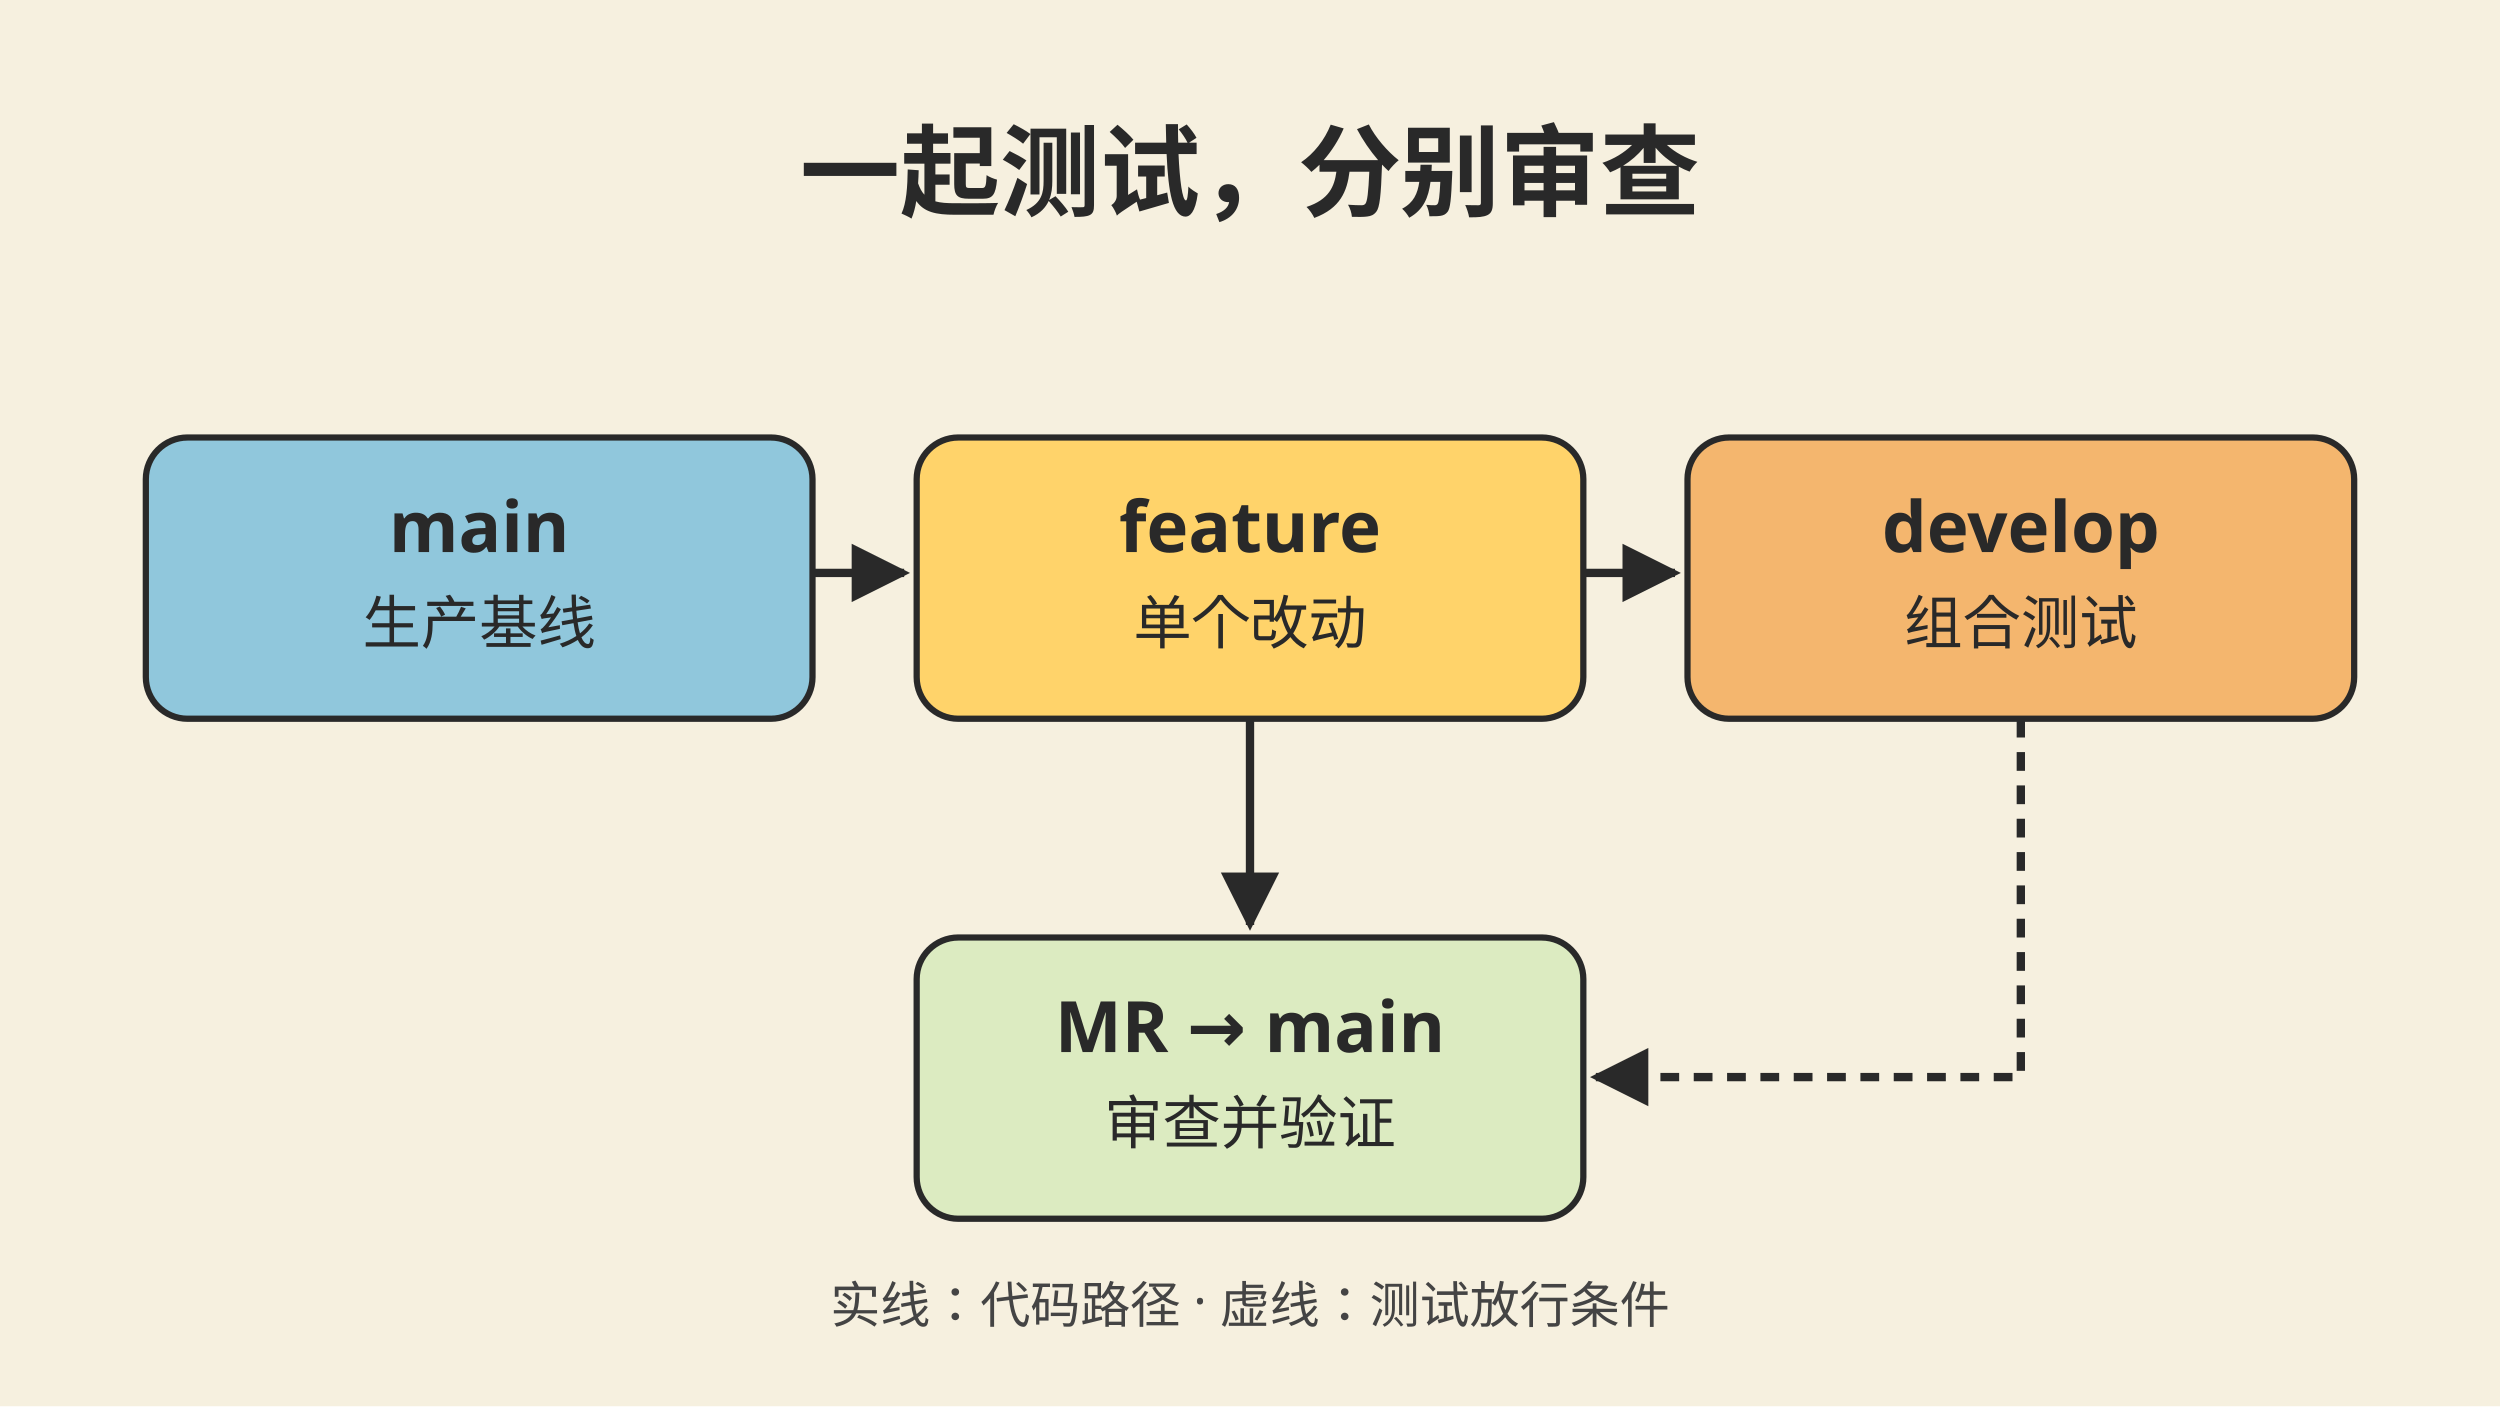
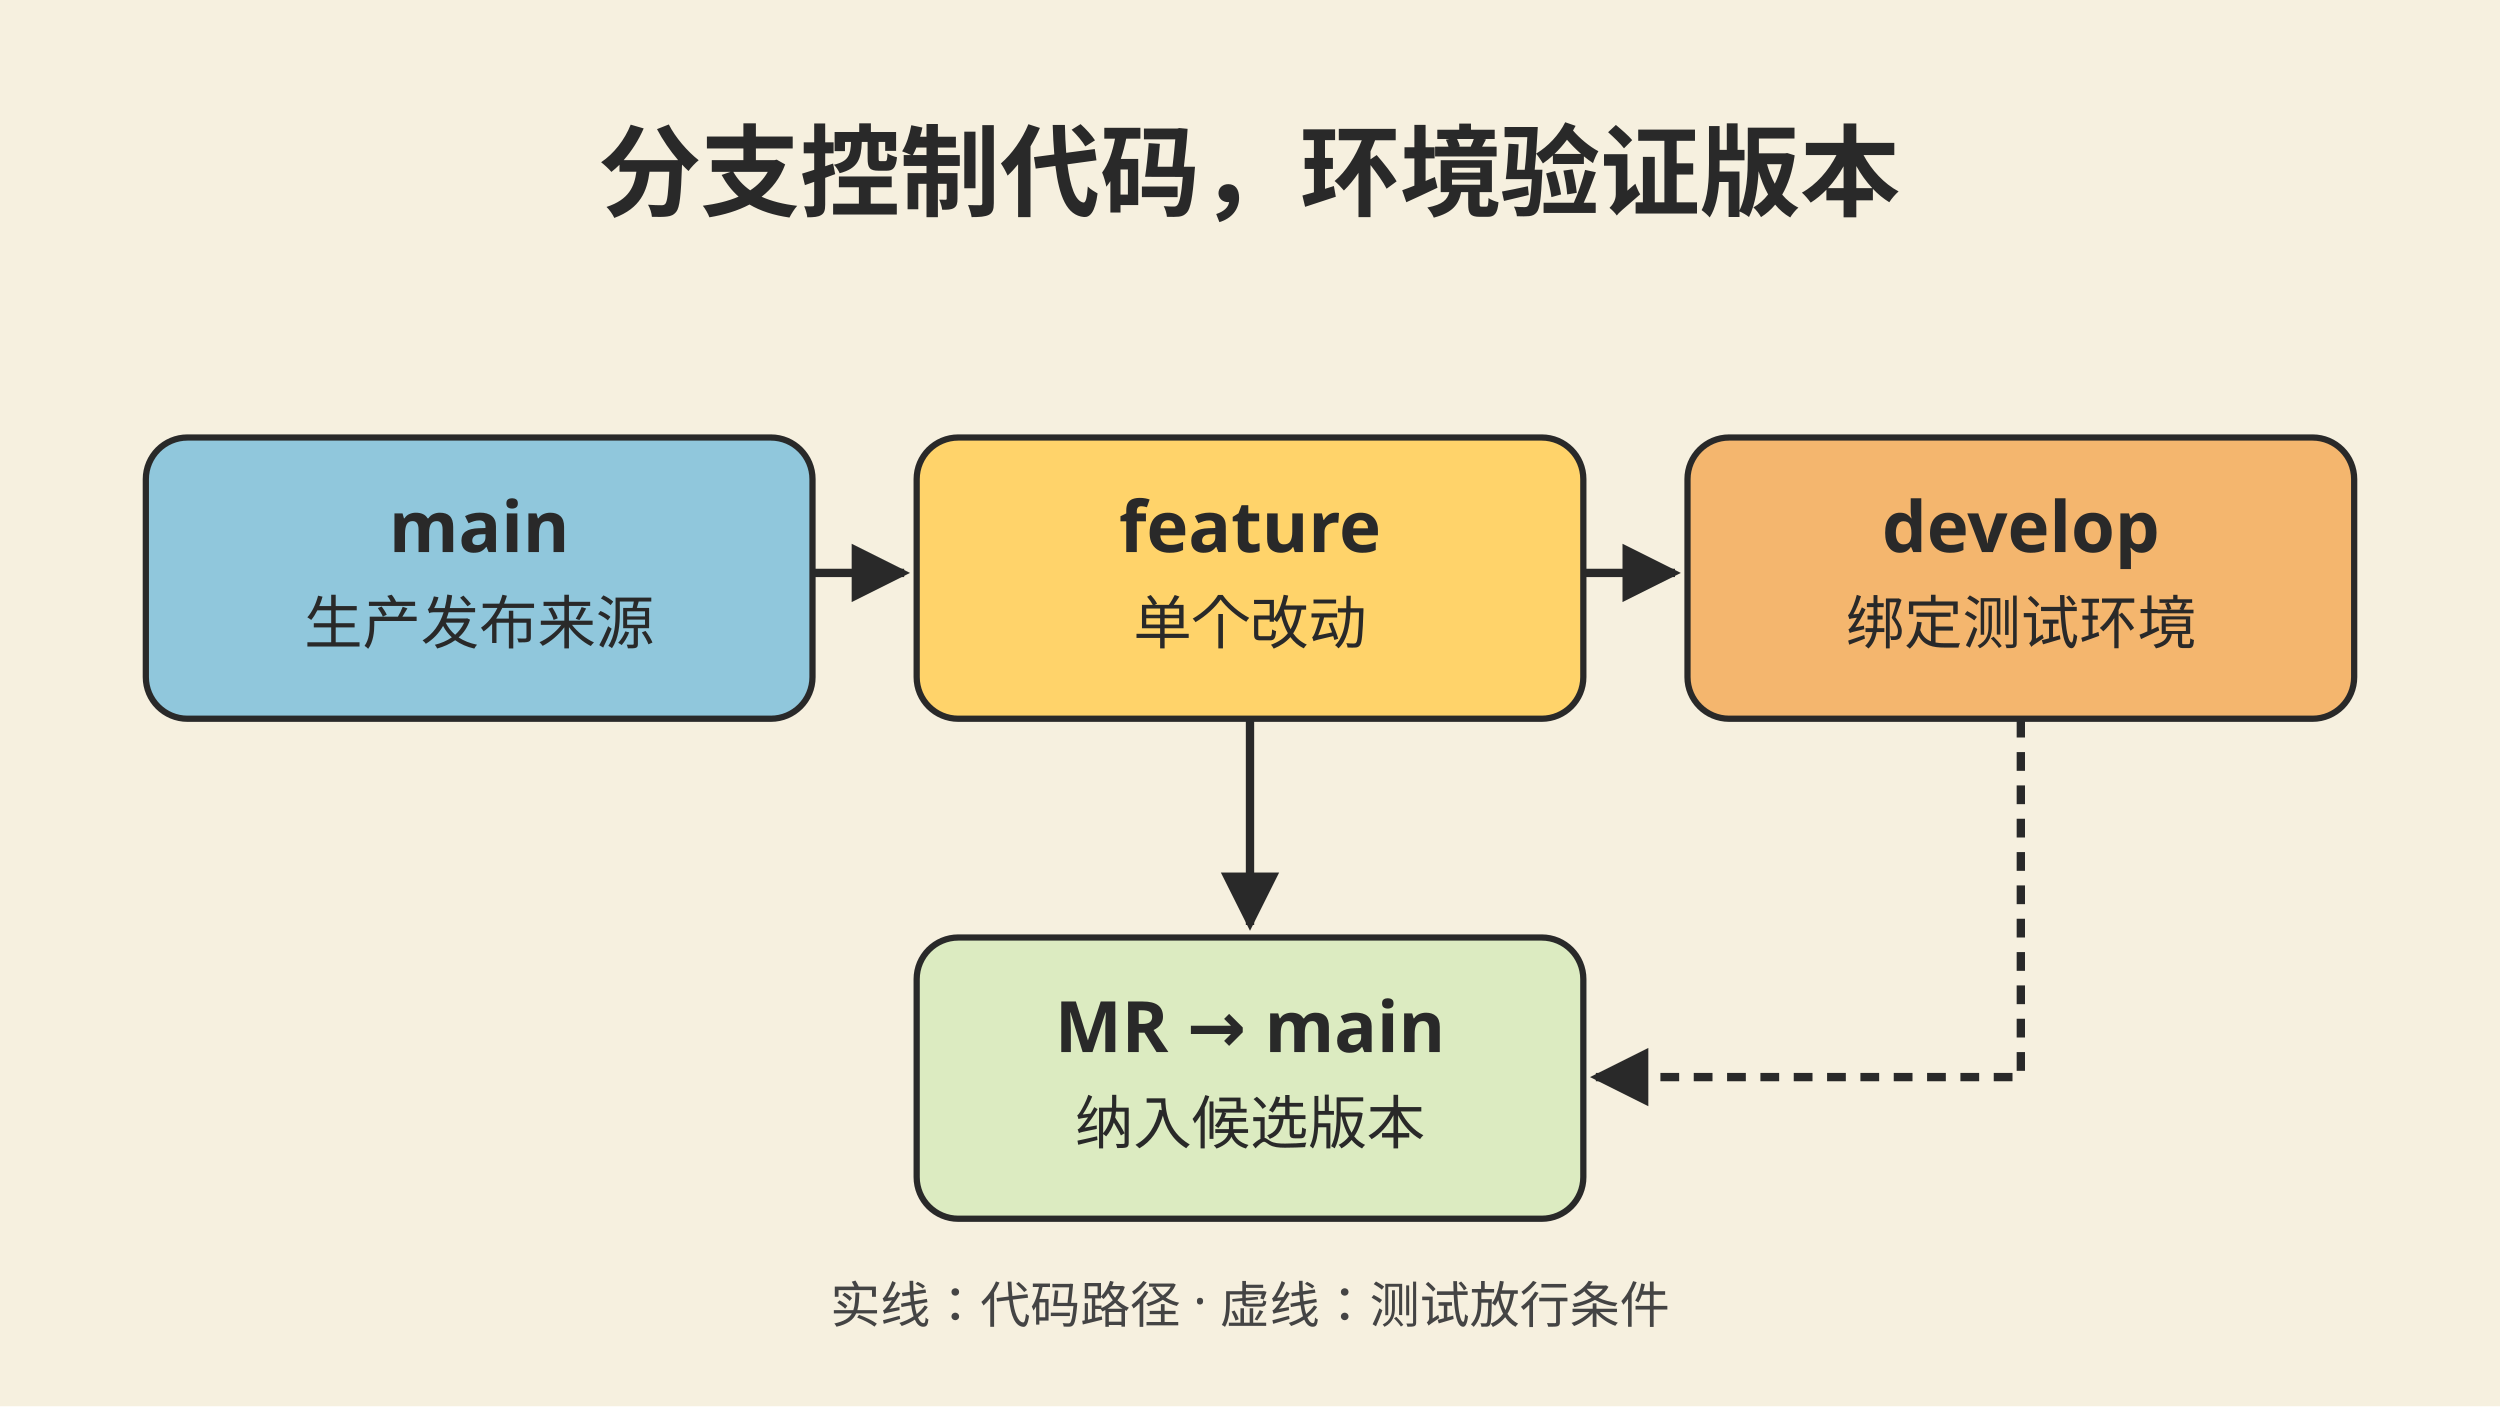
<svg xmlns="http://www.w3.org/2000/svg" width="1200" height="675" viewBox="0 0 1200 675">
  <defs>
    <marker id="a" viewBox="0 0 10 10" refX="9" refY="5" markerWidth="7" markerHeight="7" orient="auto">
      <path d="M0 0 L10 5 L0 10" fill="#292929" />
    </marker>
  </defs>
  <rect width="1200" height="675" fill="#f6f0df" />
  <g font-family="Arial Unicode MS, PingFang SC, sans-serif" fill="#292929" text-anchor="middle">
-     <text x="600" y="100" font-size="48" font-weight="700">一起测试，分别审查</text>
+     <text x="600" y="100" font-size="48" font-weight="700">分支控制代码，环境验证版本</text>
    <rect x="70" y="210" width="320" height="135" rx="20" fill="#90c7dc" stroke="#292929" stroke-width="3" />
    <text x="230" y="265" font-size="34" font-weight="700">main</text>
-     <text x="230" y="309" font-size="28">生产基线</text>
+     <text x="230" y="309" font-size="28">生产发布来源</text>
    <rect x="440" y="210" width="320" height="135" rx="20" fill="#ffd36a" stroke="#292929" stroke-width="3" />
    <text x="600" y="265" font-size="34" font-weight="700">feature</text>
    <text x="600" y="309" font-size="28">单个改动</text>
    <rect x="810" y="210" width="320" height="135" rx="20" fill="#f4b66e" stroke="#292929" stroke-width="3" />
    <text x="970" y="265" font-size="34" font-weight="700">develop</text>
-     <text x="970" y="309" font-size="28">组合测试</text>
+     <text x="970" y="309" font-size="28">绑定测试环境</text>
    <rect x="440" y="450" width="320" height="135" rx="20" fill="#dcebc1" stroke="#292929" stroke-width="3" />
    <text x="600" y="505" font-size="34" font-weight="700">MR → main</text>
-     <text x="600" y="549" font-size="28">审查并验证</text>
+     <text x="600" y="549" font-size="28">纳入候选版本</text>
  </g>
  <g fill="none" stroke="#292929" stroke-width="4" marker-end="url(#a)">
    <path d="M390 275 H434" />
    <path d="M760 275 H804" />
    <path d="M600 345 V444" />
    <path d="M970 345 V517 H766" stroke-dasharray="9 7" />
  </g>
  <text x="600" y="635" text-anchor="middle" font-family="Arial Unicode MS, PingFang SC, sans-serif" font-size="24" fill="#444">实线：代码路径 · 虚线：测试放行条件</text>
</svg>
